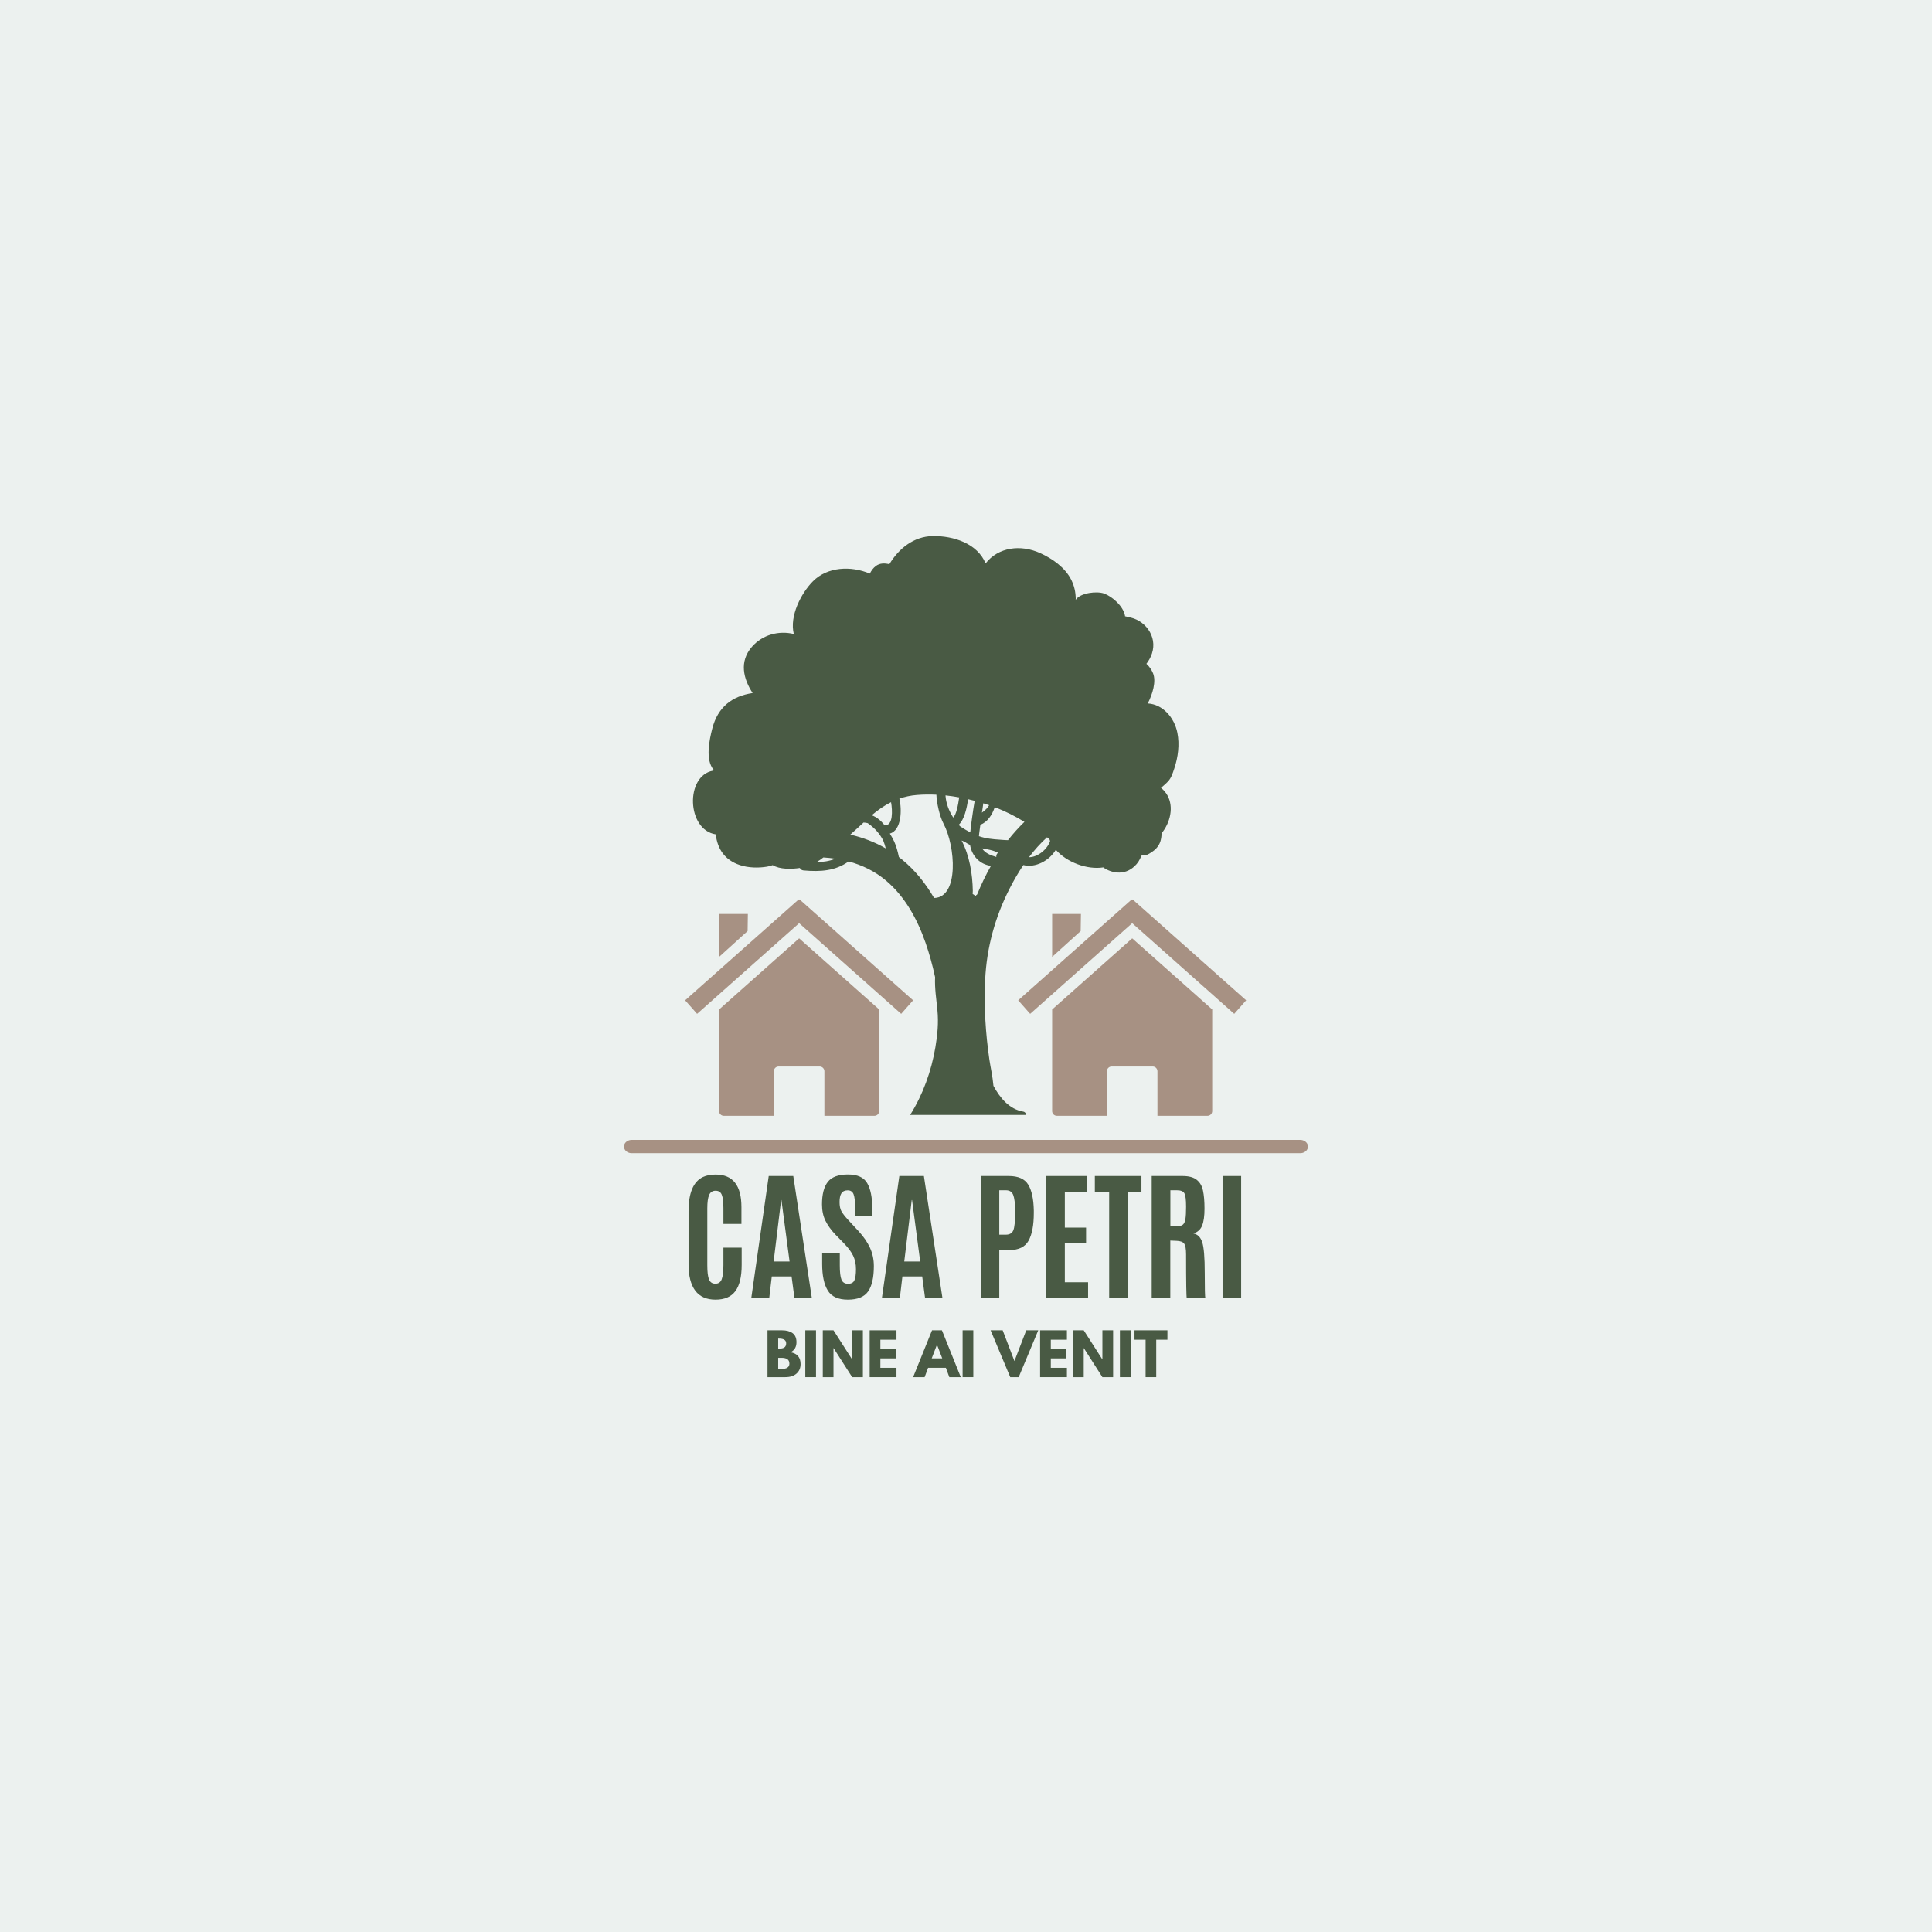
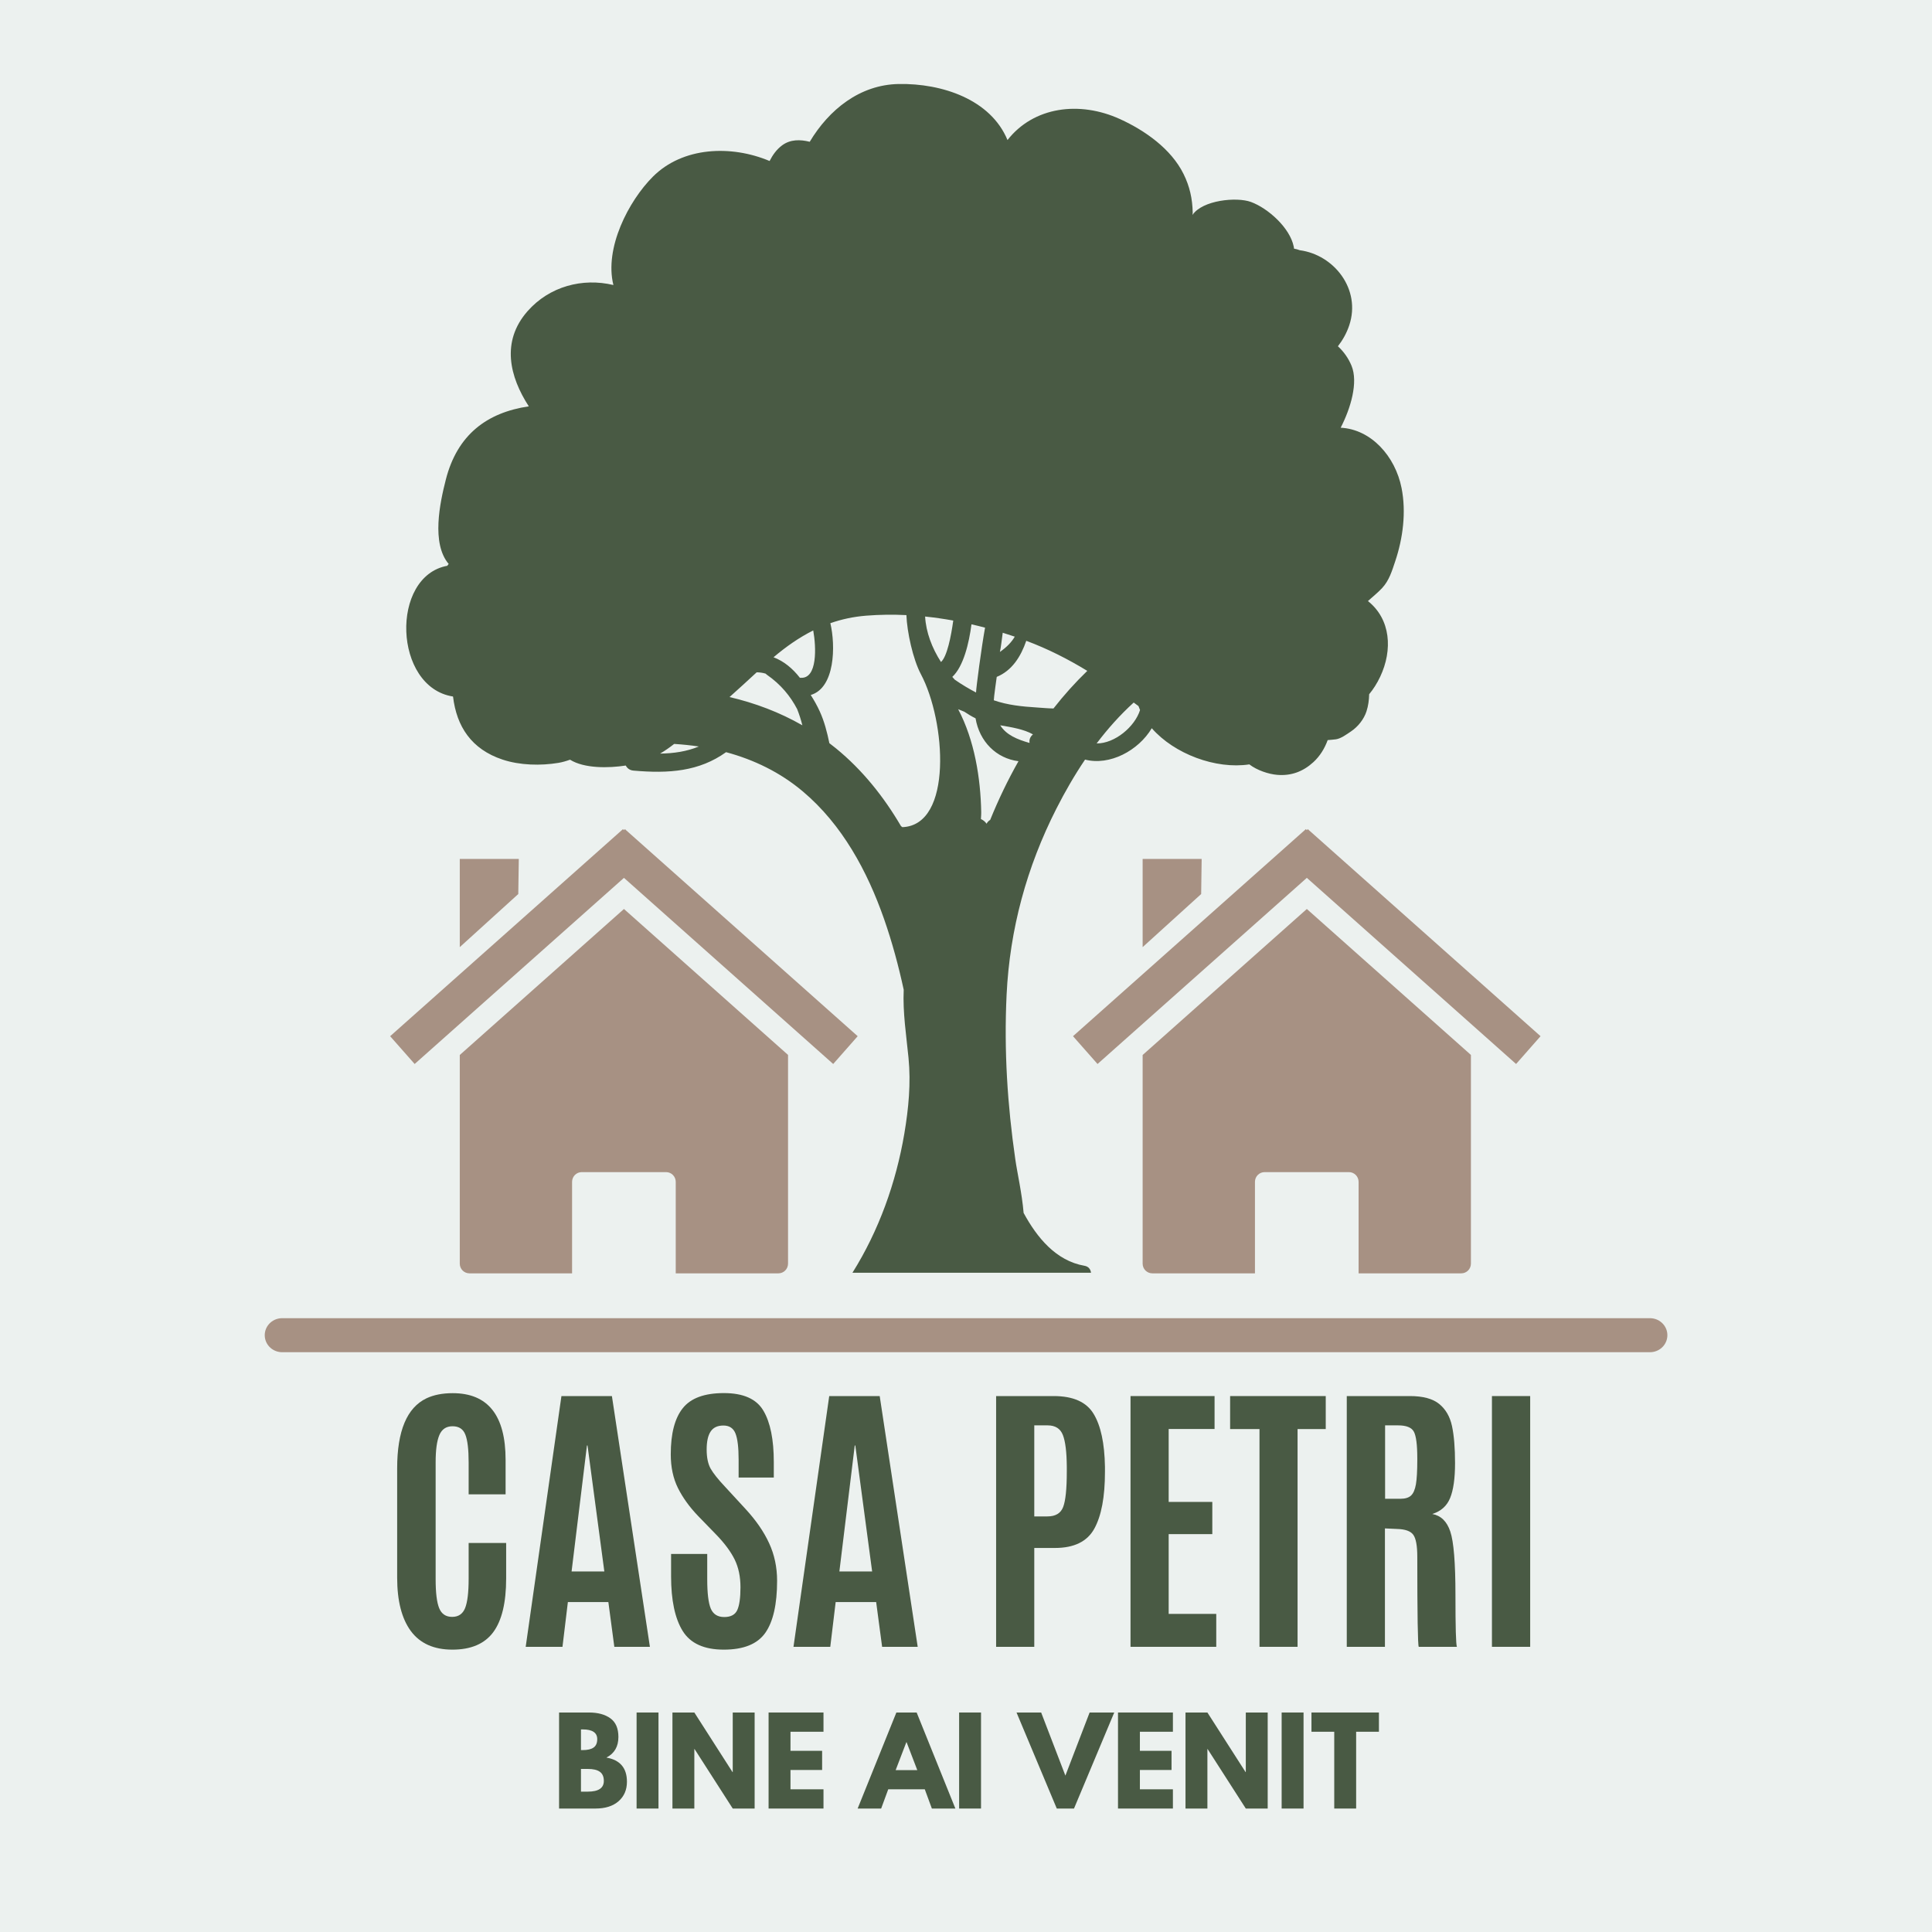
<svg xmlns="http://www.w3.org/2000/svg" xmlns:xlink="http://www.w3.org/1999/xlink" width="375pt" height="375pt" viewBox="0 0 375 375" version="1.2">
  <defs>
    <g>
      <symbol overflow="visible" id="glyph0-0">
-         <path style="stroke:none;" d="M 1.828 -0.922 L 7.344 -0.922 L 7.344 -17.5 L 1.828 -17.5 Z M 0.922 0 L 0.922 -18.406 L 8.25 -18.406 L 8.25 0 Z M 0.922 0 " />
+         <path style="stroke:none;" d="M 3.766 -1.875 L 15.047 -1.875 L 15.047 -35.875 L 3.766 -35.875 Z M 1.875 0 L 1.875 -37.75 L 16.922 -37.75 L 16.922 0 Z M 1.875 0 " />
      </symbol>
      <symbol overflow="visible" id="glyph0-1">
-         <path style="stroke:none;" d="M 11.797 -6.469 C 11.797 -4.176 11.383 -2.477 10.562 -1.375 C 9.75 -0.281 8.469 0.266 6.719 0.266 C 4.969 0.266 3.656 -0.316 2.781 -1.484 C 1.914 -2.66 1.484 -4.352 1.484 -6.562 L 1.484 -16.906 C 1.484 -20.438 2.41 -22.645 4.266 -23.531 C 4.941 -23.852 5.77 -24.016 6.75 -24.016 C 10.082 -24.016 11.75 -21.91 11.75 -17.703 L 11.75 -14.438 L 8.25 -14.438 L 8.25 -17.469 C 8.25 -18.688 8.145 -19.555 7.938 -20.078 C 7.738 -20.609 7.336 -20.875 6.734 -20.875 C 6.129 -20.875 5.707 -20.594 5.469 -20.031 C 5.238 -19.477 5.125 -18.629 5.125 -17.484 L 5.125 -6.391 C 5.125 -5.117 5.234 -4.207 5.453 -3.656 C 5.68 -3.102 6.094 -2.828 6.688 -2.828 C 7.281 -2.828 7.688 -3.102 7.906 -3.656 C 8.133 -4.219 8.25 -5.145 8.25 -6.438 L 8.25 -9.828 L 11.797 -9.828 Z M 11.797 -6.469 " />
+         <path style="stroke:none;" d="M 24.203 -13.281 C 24.203 -8.57 23.363 -5.086 21.688 -2.828 C 20.008 -0.578 17.367 0.547 13.766 0.547 C 10.172 0.547 7.484 -0.656 5.703 -3.062 C 3.93 -5.469 3.047 -8.926 3.047 -13.438 L 3.047 -34.656 C 3.047 -41.895 4.941 -46.422 8.734 -48.234 C 10.141 -48.898 11.836 -49.234 13.828 -49.234 C 20.672 -49.234 24.094 -44.914 24.094 -36.281 L 24.094 -29.594 L 16.922 -29.594 L 16.922 -35.812 C 16.922 -38.32 16.707 -40.113 16.281 -41.188 C 15.863 -42.27 15.035 -42.812 13.797 -42.812 C 12.566 -42.812 11.711 -42.238 11.234 -41.094 C 10.754 -39.957 10.516 -38.207 10.516 -35.844 L 10.516 -13.109 C 10.516 -10.492 10.742 -8.625 11.203 -7.5 C 11.66 -6.375 12.5 -5.812 13.719 -5.812 C 14.938 -5.812 15.773 -6.379 16.234 -7.516 C 16.691 -8.66 16.922 -10.551 16.922 -13.188 L 16.922 -20.156 L 24.203 -20.156 Z M 24.203 -13.281 " />
      </symbol>
      <symbol overflow="visible" id="glyph0-2">
-         <path style="stroke:none;" d="M 8.141 -7.141 L 6.562 -19.062 L 6.5 -19.062 L 5.047 -7.141 Z M 0.703 0 L 4.094 -23.734 L 8.859 -23.734 L 12.469 0 L 9.094 0 L 8.531 -4.234 L 4.688 -4.234 L 4.188 0 Z M 0.703 0 " />
+         <path style="stroke:none;" d="M 16.703 -14.625 L 13.438 -39.078 L 13.328 -39.078 L 10.344 -14.625 Z M 1.438 0 L 8.375 -48.672 L 18.172 -48.672 L 25.547 0 L 18.641 0 L 17.484 -8.688 L 9.625 -8.688 L 8.578 0 Z M 1.438 0 " />
      </symbol>
      <symbol overflow="visible" id="glyph0-3">
-         <path style="stroke:none;" d="M 1.312 -6.672 L 1.312 -8.797 L 4.734 -8.797 L 4.734 -6.406 C 4.734 -5.082 4.844 -4.148 5.062 -3.609 C 5.289 -3.078 5.711 -2.812 6.328 -2.812 C 6.953 -2.812 7.363 -3.031 7.562 -3.469 C 7.77 -3.914 7.875 -4.641 7.875 -5.641 C 7.875 -6.641 7.691 -7.508 7.328 -8.25 C 6.973 -8.988 6.406 -9.766 5.625 -10.578 L 3.875 -12.375 C 3.051 -13.238 2.41 -14.129 1.953 -15.047 C 1.504 -15.961 1.281 -17.02 1.281 -18.219 C 1.281 -20.176 1.656 -21.633 2.406 -22.594 C 3.164 -23.551 4.469 -24.031 6.312 -24.031 C 8.156 -24.031 9.398 -23.473 10.047 -22.359 C 10.703 -21.242 11.031 -19.625 11.031 -17.5 L 11.031 -16.031 L 7.703 -16.031 L 7.703 -17.719 C 7.703 -18.875 7.602 -19.703 7.406 -20.203 C 7.207 -20.703 6.828 -20.953 6.266 -20.953 C 5.703 -20.953 5.297 -20.758 5.047 -20.375 C 4.805 -20 4.688 -19.43 4.688 -18.672 C 4.688 -17.922 4.812 -17.32 5.062 -16.875 C 5.312 -16.426 5.766 -15.848 6.422 -15.141 L 8.375 -13.031 C 9.352 -11.969 10.094 -10.891 10.594 -9.797 C 11.094 -8.711 11.344 -7.531 11.344 -6.25 C 11.344 -4.02 10.969 -2.375 10.219 -1.312 C 9.477 -0.258 8.172 0.266 6.297 0.266 C 4.43 0.266 3.133 -0.32 2.406 -1.5 C 1.676 -2.688 1.312 -4.41 1.312 -6.672 Z M 1.312 -6.672 " />
+         <path style="stroke:none;" d="M 2.688 -13.688 L 2.688 -18.031 L 9.703 -18.031 L 9.703 -13.141 C 9.703 -10.43 9.93 -8.523 10.391 -7.422 C 10.859 -6.328 11.727 -5.781 13 -5.781 C 14.27 -5.781 15.113 -6.227 15.531 -7.125 C 15.945 -8.031 16.156 -9.504 16.156 -11.547 C 16.156 -13.598 15.785 -15.383 15.047 -16.906 C 14.305 -18.426 13.133 -20.02 11.531 -21.688 L 7.938 -25.391 C 6.258 -27.141 4.953 -28.953 4.016 -30.828 C 3.086 -32.711 2.625 -34.891 2.625 -37.359 C 2.625 -41.379 3.398 -44.363 4.953 -46.312 C 6.504 -48.27 9.164 -49.25 12.938 -49.25 C 16.719 -49.25 19.273 -48.109 20.609 -45.828 C 21.953 -43.555 22.625 -40.238 22.625 -35.875 L 22.625 -32.859 L 15.797 -32.859 L 15.797 -36.344 C 15.797 -38.695 15.594 -40.383 15.188 -41.406 C 14.781 -42.438 14 -42.953 12.844 -42.953 C 11.695 -42.953 10.867 -42.562 10.359 -41.781 C 9.848 -41.008 9.594 -39.848 9.594 -38.297 C 9.594 -36.754 9.848 -35.52 10.359 -34.594 C 10.879 -33.676 11.816 -32.5 13.172 -31.062 L 17.172 -26.719 C 19.18 -24.539 20.695 -22.336 21.719 -20.109 C 22.75 -17.879 23.266 -15.445 23.266 -12.812 C 23.266 -8.25 22.5 -4.879 20.969 -2.703 C 19.438 -0.535 16.754 0.547 12.922 0.547 C 9.098 0.547 6.438 -0.66 4.938 -3.078 C 3.438 -5.504 2.688 -9.039 2.688 -13.688 Z M 2.688 -13.688 " />
      </symbol>
      <symbol overflow="visible" id="glyph0-4">
        <path style="stroke:none;" d="" />
      </symbol>
      <symbol overflow="visible" id="glyph0-5">
-         <path style="stroke:none;" d="M 1.781 0 L 1.781 -23.734 L 7.234 -23.734 C 9.078 -23.734 10.336 -23.172 11.016 -22.047 C 11.691 -20.93 12.051 -19.266 12.094 -17.047 L 12.094 -16.547 C 12.094 -14.191 11.754 -12.406 11.078 -11.188 C 10.41 -9.969 9.164 -9.359 7.344 -9.359 L 5.391 -9.359 L 5.391 0 Z M 5.391 -12.344 L 6.641 -12.344 C 7.398 -12.344 7.895 -12.633 8.125 -13.219 C 8.352 -13.812 8.469 -14.938 8.469 -16.594 L 8.469 -17.047 C 8.457 -18.453 8.332 -19.457 8.094 -20.062 C 7.863 -20.664 7.383 -20.969 6.656 -20.969 L 5.391 -20.969 Z M 5.391 -12.344 " />
+         <path style="stroke:none;" d="M 3.656 0 L 3.656 -48.672 L 14.828 -48.672 C 18.609 -48.672 21.191 -47.52 22.578 -45.219 C 23.973 -42.926 24.707 -39.504 24.781 -34.953 L 24.781 -33.938 C 24.781 -29.102 24.094 -25.438 22.719 -22.938 C 21.344 -20.438 18.797 -19.188 15.078 -19.188 L 11.062 -19.188 L 11.062 0 Z M 11.062 -25.312 L 13.609 -25.312 C 15.172 -25.312 16.188 -25.91 16.656 -27.109 C 17.133 -28.316 17.375 -30.617 17.375 -34.016 L 17.375 -34.953 C 17.352 -37.828 17.098 -39.883 16.609 -41.125 C 16.117 -42.363 15.133 -42.984 13.656 -42.984 L 11.062 -42.984 Z M 11.062 -25.312 " />
      </symbol>
      <symbol overflow="visible" id="glyph0-6">
-         <path style="stroke:none;" d="M 1.781 0 L 1.781 -23.734 L 9.734 -23.734 L 9.734 -20.625 L 5.391 -20.625 L 5.391 -13.719 L 9.516 -13.719 L 9.516 -10.672 L 5.391 -10.672 L 5.391 -3.109 L 9.906 -3.109 L 9.906 0 Z M 1.781 0 " />
+         <path style="stroke:none;" d="M 3.656 0 L 3.656 -48.672 L 19.969 -48.672 L 19.969 -42.281 L 11.062 -42.281 L 11.062 -28.125 L 19.531 -28.125 L 19.531 -21.875 L 11.062 -21.875 L 11.062 -6.391 L 20.297 -6.391 L 20.297 0 Z M 3.656 0 " />
      </symbol>
      <symbol overflow="visible" id="glyph0-7">
-         <path style="stroke:none;" d="M 3 0 L 3 -20.609 L 0.219 -20.609 L 0.219 -23.734 L 9.266 -23.734 L 9.266 -20.609 L 6.594 -20.609 L 6.594 0 Z M 3 0 " />
+         <path style="stroke:none;" d="M 6.141 0 L 6.141 -42.266 L 0.438 -42.266 L 0.438 -48.672 L 19 -48.672 L 19 -42.266 L 13.531 -42.266 L 13.531 0 Z M 6.141 0 " />
      </symbol>
      <symbol overflow="visible" id="glyph0-8">
-         <path style="stroke:none;" d="M 6.562 -11.156 L 5.391 -11.203 L 5.391 0 L 1.781 0 L 1.781 -23.734 L 7.75 -23.734 C 9 -23.734 9.926 -23.484 10.531 -22.984 C 11.145 -22.492 11.547 -21.801 11.734 -20.906 C 11.93 -20.008 12.031 -18.836 12.031 -17.391 C 12.031 -15.953 11.875 -14.852 11.562 -14.094 C 11.258 -13.344 10.695 -12.836 9.875 -12.578 C 10.688 -12.43 11.254 -11.875 11.578 -10.906 C 11.91 -9.945 12.078 -7.945 12.078 -4.906 C 12.078 -1.863 12.117 -0.227 12.203 0 L 8.594 0 C 8.5 -0.176 8.453 -3.016 8.453 -8.516 C 8.453 -9.566 8.328 -10.266 8.078 -10.609 C 7.828 -10.953 7.32 -11.133 6.562 -11.156 Z M 5.406 -14.016 L 6.859 -14.016 C 7.316 -14.016 7.656 -14.117 7.875 -14.328 C 8.094 -14.535 8.242 -14.891 8.328 -15.391 C 8.41 -15.891 8.453 -16.66 8.453 -17.703 L 8.453 -17.844 C 8.453 -19.133 8.344 -19.977 8.125 -20.375 C 7.914 -20.77 7.422 -20.969 6.641 -20.969 L 5.406 -20.969 Z M 5.406 -14.016 " />
+         <path style="stroke:none;" d="M 13.438 -22.875 L 11.062 -22.984 L 11.062 0 L 3.656 0 L 3.656 -48.672 L 15.906 -48.672 C 18.445 -48.672 20.344 -48.16 21.594 -47.141 C 22.852 -46.117 23.68 -44.691 24.078 -42.859 C 24.473 -41.023 24.672 -38.625 24.672 -35.656 C 24.672 -32.695 24.352 -30.441 23.719 -28.891 C 23.094 -27.348 21.938 -26.312 20.25 -25.781 C 21.926 -25.477 23.094 -24.344 23.75 -22.375 C 24.414 -20.406 24.75 -16.297 24.75 -10.047 C 24.75 -3.805 24.844 -0.457 25.031 0 L 17.625 0 C 17.438 -0.363 17.344 -6.18 17.344 -17.453 C 17.344 -19.609 17.082 -21.039 16.562 -21.75 C 16.051 -22.457 15.008 -22.832 13.438 -22.875 Z M 11.094 -28.734 L 14.047 -28.734 C 14.984 -28.734 15.676 -28.941 16.125 -29.359 C 16.582 -29.785 16.898 -30.516 17.078 -31.547 C 17.254 -32.586 17.344 -34.164 17.344 -36.281 L 17.344 -36.594 C 17.344 -39.227 17.117 -40.953 16.672 -41.766 C 16.234 -42.578 15.211 -42.984 13.609 -42.984 L 11.094 -42.984 Z M 11.094 -28.734 " />
      </symbol>
      <symbol overflow="visible" id="glyph0-9">
-         <path style="stroke:none;" d="M 1.922 0 L 1.922 -23.734 L 5.531 -23.734 L 5.531 0 Z M 1.922 0 " />
+         <path style="stroke:none;" d="M 3.922 0 L 3.922 -48.672 L 11.344 -48.672 L 11.344 0 Z M 3.922 0 " />
      </symbol>
      <symbol overflow="visible" id="glyph1-0">
        <path style="stroke:none;" d="" />
      </symbol>
      <symbol overflow="visible" id="glyph1-1">
-         <path style="stroke:none;" d="M 0.656 -9.094 L 3.484 -9.094 C 4.336 -9.094 5.016 -8.91 5.516 -8.547 C 6.023 -8.18 6.281 -7.594 6.281 -6.781 C 6.281 -5.863 5.898 -5.211 5.141 -4.828 C 6.43 -4.598 7.078 -3.832 7.078 -2.531 C 7.078 -1.77 6.812 -1.156 6.281 -0.688 C 5.758 -0.227 5.035 0 4.109 0 L 0.656 0 Z M 2.734 -5.531 L 2.891 -5.531 C 3.359 -5.531 3.707 -5.609 3.938 -5.766 C 4.164 -5.93 4.281 -6.195 4.281 -6.562 C 4.281 -7.176 3.816 -7.484 2.891 -7.484 L 2.734 -7.484 Z M 2.734 -1.594 L 3.375 -1.594 C 4.395 -1.594 4.906 -1.93 4.906 -2.609 C 4.906 -3.016 4.773 -3.305 4.516 -3.484 C 4.266 -3.66 3.883 -3.75 3.375 -3.75 L 2.734 -3.75 Z M 2.734 -1.594 " />
+         <path style="stroke:none;" d="M 1.359 -18.641 L 7.141 -18.641 C 8.891 -18.641 10.281 -18.266 11.312 -17.516 C 12.352 -16.773 12.875 -15.566 12.875 -13.891 C 12.875 -12.023 12.098 -10.691 10.547 -9.891 C 13.203 -9.43 14.531 -7.867 14.531 -5.203 C 14.531 -3.629 13.988 -2.367 12.906 -1.422 C 11.82 -0.473 10.328 0 8.422 0 L 1.359 0 Z M 5.609 -11.344 L 5.938 -11.344 C 6.883 -11.344 7.594 -11.508 8.062 -11.844 C 8.531 -12.176 8.766 -12.719 8.766 -13.469 C 8.766 -14.727 7.82 -15.359 5.938 -15.359 L 5.609 -15.359 Z M 5.609 -3.281 L 6.938 -3.281 C 9.008 -3.281 10.047 -3.973 10.047 -5.359 C 10.047 -6.18 9.785 -6.773 9.266 -7.141 C 8.754 -7.504 7.977 -7.688 6.938 -7.688 L 5.609 -7.688 Z M 5.609 -3.281 " />
      </symbol>
      <symbol overflow="visible" id="glyph1-2">
-         <path style="stroke:none;" d="M 2.734 -9.094 L 2.734 0 L 0.656 0 L 0.656 -9.094 Z M 2.734 -9.094 " />
+         <path style="stroke:none;" d="M 5.609 -18.641 L 5.609 0 L 1.359 0 L 1.359 -18.641 Z M 5.609 -18.641 " />
      </symbol>
      <symbol overflow="visible" id="glyph1-3">
-         <path style="stroke:none;" d="M 2.734 -5.641 L 2.734 0 L 0.656 0 L 0.656 -9.094 L 2.734 -9.094 L 6.344 -3.453 L 6.359 -3.453 L 6.359 -9.094 L 8.438 -9.094 L 8.438 0 L 6.359 0 L 2.75 -5.641 Z M 2.734 -5.641 " />
+         <path style="stroke:none;" d="M 5.609 -11.562 L 5.609 0 L 1.359 0 L 1.359 -18.641 L 5.609 -18.641 L 13.016 -7.078 L 13.062 -7.078 L 13.062 -18.641 L 17.312 -18.641 L 17.312 0 L 13.062 0 L 5.641 -11.562 Z M 5.609 -11.562 " />
      </symbol>
      <symbol overflow="visible" id="glyph1-4">
-         <path style="stroke:none;" d="M 5.859 -9.094 L 5.859 -7.266 L 2.734 -7.266 L 2.734 -5.469 L 5.734 -5.469 L 5.734 -3.641 L 2.734 -3.641 L 2.734 -1.812 L 5.859 -1.812 L 5.859 0 L 0.656 0 L 0.656 -9.094 Z M 5.859 -9.094 " />
+         <path style="stroke:none;" d="M 12.016 -18.641 L 12.016 -14.906 L 5.609 -14.906 L 5.609 -11.203 L 11.75 -11.203 L 11.75 -7.484 L 5.609 -7.484 L 5.609 -3.734 L 12.016 -3.734 L 12.016 0 L 1.359 0 L 1.359 -18.641 Z M 12.016 -18.641 " />
      </symbol>
      <symbol overflow="visible" id="glyph1-5">
        <path style="stroke:none;" d="" />
      </symbol>
      <symbol overflow="visible" id="glyph1-6">
-         <path style="stroke:none;" d="M 5.281 -9.094 L 8.938 0 L 6.719 0 L 6.047 -1.812 L 2.594 -1.812 L 1.922 0 L -0.312 0 L 3.359 -9.094 Z M 5.344 -3.641 L 4.328 -6.281 L 4.312 -6.281 L 3.297 -3.641 Z M 5.344 -3.641 " />
+         <path style="stroke:none;" d="M 10.828 -18.641 L 18.344 0 L 13.781 0 L 12.406 -3.734 L 5.312 -3.734 L 3.938 0 L -0.625 0 L 6.891 -18.641 Z M 10.953 -7.453 L 8.875 -12.875 L 8.828 -12.875 L 6.75 -7.453 Z M 10.953 -7.453 " />
      </symbol>
      <symbol overflow="visible" id="glyph1-7">
-         <path style="stroke:none;" d="M 3.5 0 L -0.312 -9.094 L 2.031 -9.094 L 4.312 -3.125 L 6.609 -9.094 L 8.938 -9.094 L 5.141 0 Z M 3.5 0 " />
+         <path style="stroke:none;" d="M 7.188 0 L -0.625 -18.641 L 4.156 -18.641 L 8.859 -6.391 L 13.562 -18.641 L 18.344 -18.641 L 10.531 0 Z M 7.188 0 " />
      </symbol>
      <symbol overflow="visible" id="glyph1-8">
-         <path style="stroke:none;" d="M 0.094 -7.266 L 0.094 -9.094 L 6.484 -9.094 L 6.484 -7.266 L 4.312 -7.266 L 4.312 0 L 2.25 0 L 2.25 -7.266 Z M 0.094 -7.266 " />
+         <path style="stroke:none;" d="M 0.188 -14.906 L 0.188 -18.641 L 13.281 -18.641 L 13.281 -14.906 L 8.859 -14.906 L 8.859 0 L 4.609 0 L 4.609 -14.906 Z M 0.188 -14.906 " />
      </symbol>
    </g>
    <clipPath id="clip1">
-       <path d="M 134 104 L 228.984 104 L 228.984 216.445 L 134 216.445 Z M 134 104 " />
+       <path d="M 78 16.094 L 272.973 16.094 L 272.973 247.094 L 78 247.094 Z M 78 16.094 " />
    </clipPath>
    <clipPath id="clip2">
-       <path d="M 204 182 L 236 182 L 236 216.582 L 204 216.582 Z M 204 182 " />
+       <path d="M 221 176 L 286 176 L 286 247.172 L 221 247.172 Z M 221 176 " />
    </clipPath>
    <clipPath id="clip3">
-       <path d="M 197.629 174.582 L 241.879 174.582 L 241.879 197 L 197.629 197 Z M 197.629 174.582 " />
+       <path d="M 208.27 160.922 L 299.02 160.922 L 299.02 207 L 208.27 207 Z M 208.27 160.922 " />
    </clipPath>
    <clipPath id="clip4">
-       <path d="M 139 182 L 171 182 L 171 216.582 L 139 216.582 Z M 139 182 " />
+       <path d="M 89 176 L 153 176 L 153 247.172 L 89 247.172 Z M 89 176 " />
    </clipPath>
    <clipPath id="clip5">
-       <path d="M 132.984 174.582 L 177.234 174.582 L 177.234 197 L 132.984 197 Z M 132.984 174.582 " />
+       <path d="M 75.727 160.922 L 166.477 160.922 L 166.477 207 L 75.727 207 Z M 75.727 160.922 " />
    </clipPath>
  </defs>
  <g id="surface1">
    <rect x="0" y="0" width="375" height="375" style="fill:rgb(100%,100%,100%);fill-opacity:1;stroke:none;" />
    <rect x="0" y="0" width="375" height="375" style="fill:rgb(100%,100%,100%);fill-opacity:1;stroke:none;" />
    <rect x="0" y="0" width="375" height="375" style="fill:rgb(92.549%,94.51%,93.729%);fill-opacity:1;stroke:none;" />
    <g clip-path="url(#clip1)" clip-rule="nonzero">
-       <path style=" stroke:none;fill-rule:nonzero;fill:rgb(28.629%,35.289%,26.669%);fill-opacity:1;" d="M 199.727 166.383 C 200.777 164.988 201.945 163.684 203.227 162.52 C 203.379 162.629 203.527 162.738 203.676 162.852 C 203.723 162.977 203.77 163.102 203.824 163.227 C 203.344 164.785 201.453 166.398 199.727 166.383 Z M 195.648 163.078 C 195.117 163.07 194.586 163.02 194.09 162.984 C 192.656 162.895 191.336 162.762 190.012 162.305 C 190 162.102 190.289 160.094 190.289 160.094 C 191.723 159.508 192.562 158.184 193.078 156.684 C 195.129 157.449 197.027 158.418 198.844 159.523 C 197.707 160.625 196.637 161.812 195.648 163.078 Z M 193.379 166.195 C 193.379 166.234 193.383 166.273 193.387 166.309 L 193.371 166.332 C 192.234 166.004 191.207 165.602 190.617 164.668 C 191.648 164.844 192.867 165.039 193.707 165.527 C 193.508 165.688 193.379 165.926 193.379 166.195 Z M 189.668 173.609 C 189.531 173.691 189.414 173.809 189.328 173.973 C 189.199 173.785 189.023 173.633 188.793 173.531 C 188.816 173.238 188.824 173.008 188.82 172.879 C 188.762 169.676 188.195 166.094 186.645 163.148 C 186.836 163.234 187.031 163.312 187.227 163.387 C 187.566 163.617 187.922 163.832 188.285 164.008 C 188.652 166.195 190.238 167.801 192.344 168.062 C 191.328 169.852 190.438 171.711 189.668 173.609 Z M 186.09 160.094 C 187.148 159.113 187.672 156.898 187.902 155.125 C 188.328 155.223 188.758 155.328 189.184 155.438 C 188.848 157.293 188.344 161.109 188.332 161.566 C 187.715 161.246 187.012 160.836 186.328 160.359 C 186.246 160.273 186.168 160.184 186.09 160.094 Z M 183.52 154.387 C 184.41 154.48 185.301 154.609 186.18 154.77 C 185.98 156.242 185.594 158.188 185.02 158.684 C 184.172 157.367 183.605 155.875 183.52 154.387 Z M 181.371 174.297 C 181.332 174.262 181.297 174.23 181.25 174.203 C 179.621 171.43 177.605 168.895 175.098 166.848 C 174.895 166.676 174.684 166.52 174.477 166.359 C 174.262 165.328 174.004 164.305 173.57 163.352 C 173.316 162.805 173.027 162.293 172.719 161.805 C 175.023 161.125 175.074 157.133 174.57 155.016 C 175.625 154.648 176.746 154.402 177.957 154.305 C 179.223 154.203 180.488 154.191 181.754 154.25 C 181.809 155.816 182.371 158.422 183.121 159.836 C 185.484 164.281 186.156 174.113 181.371 174.297 Z M 171.75 160.18 L 171.691 160.18 C 171.012 159.301 170.18 158.605 169.203 158.238 C 170.398 157.227 171.629 156.363 172.953 155.703 C 173.238 157.262 173.371 160.305 171.75 160.18 Z M 165.047 162 C 165.91 161.234 166.758 160.445 167.613 159.66 L 167.629 159.66 C 167.918 159.664 168.188 159.707 168.449 159.781 C 168.484 159.82 168.523 159.855 168.57 159.887 C 169.914 160.824 170.797 161.922 171.43 163.133 C 171.633 163.637 171.797 164.156 171.926 164.672 C 169.773 163.434 167.453 162.562 165.047 162 Z M 158.484 167.344 C 158.949 167.074 159.391 166.766 159.816 166.43 C 160.598 166.48 161.375 166.559 162.148 166.672 C 161.004 167.145 159.793 167.324 158.484 167.344 Z M 191.992 156.289 C 191.688 156.812 191.25 157.266 190.586 157.734 C 190.688 157.285 190.766 156.551 190.855 155.922 C 191.234 156.039 191.617 156.16 191.992 156.289 Z M 226.691 151.699 C 227.367 150.977 227.625 150.074 227.934 149.156 C 228.664 146.977 228.98 144.508 228.531 142.242 C 227.938 139.238 225.656 136.688 222.777 136.539 C 223.723 134.711 224.453 132.266 223.805 130.684 C 223.516 129.977 223.066 129.344 222.52 128.844 C 222.973 128.254 223.344 127.602 223.59 126.855 C 224.723 123.445 222.145 120.191 218.914 119.766 C 218.738 119.695 218.559 119.648 218.375 119.617 C 218.363 119.551 218.359 119.488 218.344 119.422 C 217.988 117.648 215.93 115.801 214.305 115.203 C 212.957 114.707 209.719 115.023 208.777 116.434 C 208.793 116.355 208.801 116.277 208.801 116.207 C 208.777 114.898 208.52 113.734 207.938 112.555 C 206.762 110.176 204.289 108.445 201.945 107.375 C 198.094 105.613 193.766 106.203 191.305 109.352 C 189.723 105.516 185.129 103.977 181.023 104.051 C 177.352 104.117 174.438 106.477 172.621 109.512 C 171.727 109.289 170.789 109.27 170.004 109.855 C 169.484 110.242 169.121 110.762 168.832 111.332 C 165.184 109.793 160.625 109.988 157.805 112.812 C 155.508 115.113 153.207 119.562 154.078 123.055 C 151.164 122.355 148.027 123.176 145.957 125.535 C 143.449 128.398 144.273 131.734 146.086 134.52 C 142.117 135.109 139.328 137.211 138.246 141.438 C 137.684 143.637 136.863 147.477 138.516 149.418 C 138.473 149.461 138.438 149.512 138.398 149.57 L 138.391 149.59 C 132.977 150.578 133.289 161.062 138.91 161.945 L 138.926 161.965 C 139.262 164.77 140.652 166.934 143.613 167.914 C 145.242 168.453 147.207 168.5 148.887 168.219 C 149.262 168.156 149.625 168.047 149.98 167.922 C 151.332 168.766 153.633 168.719 155.246 168.473 C 155.371 168.723 155.609 168.918 155.957 168.949 C 159.324 169.25 162.176 169.031 164.719 167.207 C 167.348 167.918 169.828 169.109 171.98 170.926 C 175.688 174.055 178.059 178.445 179.641 182.969 C 180.406 185.164 181.012 187.398 181.5 189.664 C 181.402 191.816 181.742 193.949 181.953 196.094 C 182.191 198.504 181.961 200.887 181.559 203.266 C 180.777 207.895 179.152 212.434 176.656 216.414 L 199.191 216.414 C 199.156 216.102 198.969 215.824 198.582 215.758 C 195.887 215.289 194.09 213.09 192.828 210.758 C 192.668 208.891 192.23 207.008 192.039 205.676 C 191.301 200.562 190.965 195.453 191.219 190.145 C 191.516 183.941 193.125 178.055 195.934 172.531 C 196.73 170.961 197.625 169.398 198.633 167.91 C 200.957 168.508 203.668 167.066 204.934 164.945 C 207.059 167.375 210.98 168.848 214.152 168.363 C 214.887 168.93 215.984 169.289 216.781 169.352 C 218.102 169.465 219.234 169.039 220.203 168.148 C 220.824 167.578 221.266 166.859 221.551 166.07 C 221.816 166.043 222.082 166.027 222.324 165.992 C 222.805 165.93 223.355 165.516 223.75 165.25 C 224.406 164.812 224.973 164.105 225.219 163.352 C 225.391 162.816 225.457 162.273 225.469 161.73 C 225.863 161.258 226.215 160.707 226.512 160.082 C 227.711 157.539 227.508 154.641 225.355 152.926 C 225.801 152.52 226.277 152.145 226.691 151.699 " />
+       <path style=" stroke:none;fill-rule:nonzero;fill:rgb(28.629%,35.289%,26.669%);fill-opacity:1;" d="M 212.855 144.301 C 215.02 141.438 217.418 138.758 220.051 136.363 C 220.363 136.594 220.668 136.816 220.977 137.047 C 221.066 137.309 221.168 137.562 221.281 137.816 C 220.293 141.02 216.41 144.328 212.855 144.301 Z M 204.477 137.516 C 203.391 137.496 202.293 137.391 201.277 137.324 C 198.336 137.137 195.617 136.863 192.898 135.926 C 192.879 135.508 193.465 131.383 193.465 131.383 C 196.414 130.18 198.141 127.457 199.199 124.379 C 203.414 125.953 207.312 127.941 211.043 130.215 C 208.707 132.473 206.512 134.914 204.477 137.516 Z M 199.812 143.918 C 199.812 143.996 199.824 144.074 199.836 144.145 L 199.805 144.199 C 197.465 143.523 195.355 142.691 194.141 140.781 C 196.262 141.137 198.762 141.543 200.496 142.543 C 200.086 142.867 199.812 143.359 199.812 143.918 Z M 192.195 159.141 C 191.914 159.309 191.668 159.551 191.492 159.883 C 191.23 159.5 190.867 159.188 190.395 158.977 C 190.441 158.383 190.457 157.906 190.453 157.637 C 190.332 151.062 189.168 143.703 185.98 137.66 C 186.371 137.832 186.77 137.992 187.176 138.145 C 187.875 138.621 188.605 139.059 189.355 139.426 C 190.105 143.918 193.367 147.207 197.688 147.75 C 195.605 151.418 193.777 155.238 192.195 159.141 Z M 184.84 131.387 C 187.012 129.371 188.09 124.82 188.562 121.18 C 189.441 121.383 190.324 121.594 191.199 121.828 C 190.504 125.629 189.469 133.473 189.449 134.414 C 188.18 133.754 186.738 132.91 185.328 131.93 C 185.16 131.754 185 131.57 184.84 131.387 Z M 179.562 119.668 C 181.387 119.859 183.215 120.121 185.027 120.449 C 184.613 123.48 183.82 127.473 182.645 128.492 C 180.898 125.781 179.738 122.719 179.562 119.668 Z M 175.148 160.551 C 175.066 160.48 174.988 160.41 174.891 160.363 C 171.547 154.66 167.41 149.457 162.254 145.25 C 161.836 144.906 161.406 144.578 160.98 144.25 C 160.539 142.129 160.008 140.035 159.113 138.078 C 158.598 136.949 158.004 135.902 157.363 134.898 C 162.102 133.5 162.203 125.309 161.172 120.961 C 163.344 120.199 165.645 119.699 168.133 119.5 C 170.727 119.293 173.332 119.262 175.934 119.391 C 176.043 122.602 177.199 127.953 178.742 130.852 C 183.594 139.984 184.977 160.176 175.148 160.551 Z M 155.375 131.559 L 155.258 131.559 C 153.859 129.758 152.152 128.332 150.141 127.574 C 152.598 125.496 155.129 123.727 157.848 122.367 C 158.43 125.566 158.703 131.816 155.375 131.559 Z M 141.602 135.297 C 143.375 133.73 145.121 132.102 146.871 130.496 L 146.91 130.496 C 147.5 130.504 148.055 130.59 148.59 130.746 C 148.664 130.82 148.746 130.895 148.844 130.961 C 151.605 132.883 153.418 135.141 154.723 137.625 C 155.133 138.66 155.477 139.727 155.738 140.781 C 151.312 138.246 146.551 136.453 141.602 135.297 Z M 128.121 146.273 C 129.07 145.719 129.984 145.086 130.855 144.395 C 132.465 144.496 134.062 144.66 135.645 144.895 C 133.293 145.863 130.809 146.234 128.121 146.273 Z M 196.965 123.574 C 196.344 124.645 195.441 125.578 194.082 126.543 C 194.289 125.617 194.445 124.109 194.629 122.816 C 195.41 123.059 196.191 123.309 196.965 123.574 Z M 268.262 114.148 C 269.648 112.664 270.184 110.812 270.816 108.93 C 272.32 104.449 272.965 99.383 272.043 94.727 C 270.824 88.559 266.133 83.32 260.223 83.02 C 262.16 79.262 263.664 74.238 262.332 70.992 C 261.734 69.539 260.816 68.242 259.688 67.211 C 260.621 66.004 261.383 64.66 261.891 63.133 C 264.223 56.125 258.922 49.449 252.285 48.57 C 251.926 48.43 251.559 48.328 251.176 48.266 C 251.156 48.133 251.141 48 251.113 47.867 C 250.379 44.227 246.152 40.434 242.816 39.203 C 240.043 38.18 233.391 38.832 231.453 41.73 C 231.484 41.566 231.504 41.406 231.504 41.266 C 231.453 38.578 230.922 36.184 229.727 33.77 C 227.312 28.883 222.23 25.324 217.414 23.125 C 209.508 19.512 200.609 20.719 195.555 27.184 C 192.301 19.309 182.863 16.152 174.43 16.305 C 166.883 16.441 160.902 21.285 157.168 27.52 C 155.328 27.059 153.402 27.02 151.785 28.227 C 150.723 29.02 149.973 30.086 149.379 31.25 C 141.887 28.098 132.523 28.496 126.723 34.293 C 122.004 39.016 117.273 48.152 119.062 55.324 C 113.082 53.887 106.637 55.574 102.383 60.418 C 97.223 66.301 98.922 73.148 102.641 78.871 C 94.488 80.078 88.758 84.398 86.539 93.074 C 85.383 97.59 83.695 105.473 87.09 109.465 C 87.004 109.551 86.926 109.656 86.852 109.773 L 86.828 109.816 C 75.707 111.844 76.352 133.371 87.902 135.188 L 87.938 135.23 C 88.625 140.992 91.484 145.426 97.559 147.441 C 100.91 148.551 104.945 148.648 108.398 148.07 C 109.168 147.941 109.914 147.719 110.645 147.457 C 113.426 149.191 118.152 149.098 121.461 148.59 C 121.727 149.102 122.211 149.504 122.93 149.57 C 129.844 150.184 135.707 149.734 140.93 145.996 C 146.332 147.453 151.426 149.902 155.848 153.633 C 163.465 160.059 168.336 169.066 171.59 178.359 C 173.164 182.863 174.402 187.453 175.41 192.109 C 175.211 196.531 175.906 200.91 176.34 205.312 C 176.828 210.258 176.352 215.152 175.531 220.035 C 173.922 229.543 170.586 238.863 165.461 247.039 L 211.762 247.039 C 211.691 246.395 211.301 245.824 210.504 245.688 C 204.969 244.73 201.277 240.211 198.684 235.426 C 198.359 231.59 197.457 227.723 197.066 224.992 C 195.551 214.484 194.859 203.996 195.379 193.094 C 195.992 180.355 199.293 168.27 205.062 156.926 C 206.703 153.699 208.543 150.496 210.609 147.438 C 215.387 148.664 220.957 145.707 223.559 141.348 C 227.926 146.34 235.984 149.363 242.496 148.367 C 244.008 149.531 246.262 150.266 247.906 150.398 C 250.617 150.629 252.938 149.758 254.934 147.926 C 256.207 146.754 257.113 145.277 257.703 143.652 C 258.25 143.602 258.793 143.57 259.289 143.5 C 260.277 143.367 261.406 142.516 262.219 141.973 C 263.566 141.074 264.734 139.621 265.234 138.07 C 265.59 136.973 265.727 135.859 265.754 134.75 C 266.562 133.773 267.281 132.648 267.891 131.359 C 270.355 126.137 269.941 120.188 265.516 116.664 C 266.438 115.832 267.41 115.059 268.262 114.148 " />
    </g>
    <g clip-path="url(#clip2)" clip-rule="nonzero">
-       <path style=" stroke:none;fill-rule:nonzero;fill:rgb(65.489%,56.859%,51.369%);fill-opacity:1;" d="M 235.289 195.93 Z M 235.289 195.93 L 219.762 182.133 L 204.219 195.938 L 204.219 215.66 C 204.219 216.168 204.629 216.578 205.137 216.578 L 214.852 216.578 L 214.852 207.93 C 214.852 207.422 215.258 207.008 215.766 207.008 L 223.746 207.008 C 224.254 207.008 224.66 207.422 224.66 207.93 L 224.66 216.578 L 234.375 216.578 C 234.883 216.578 235.289 216.168 235.289 215.66 Z M 204.219 195.938 Z M 204.219 195.938 " />
+       <path style=" stroke:none;fill-rule:nonzero;fill:rgb(65.489%,56.859%,51.369%);fill-opacity:1;" d="M 285.504 204.762 Z M 285.504 204.762 L 253.656 176.434 L 221.785 204.773 L 221.785 245.273 C 221.785 246.316 222.629 247.156 223.668 247.156 L 243.586 247.156 L 243.586 229.398 C 243.586 228.355 244.422 227.508 245.461 227.508 L 261.828 227.508 C 262.867 227.508 263.703 228.355 263.703 229.398 L 263.703 247.156 L 283.625 247.156 C 284.668 247.156 285.504 246.316 285.504 245.273 Z M 221.785 204.773 Z M 221.785 204.773 " />
    </g>
    <g clip-path="url(#clip3)" clip-rule="nonzero">
-       <path style=" stroke:none;fill-rule:nonzero;fill:rgb(65.489%,56.859%,51.369%);fill-opacity:1;" d="M 219.668 174.582 L 197.629 194.156 L 199.953 196.785 L 219.758 179.191 L 239.562 196.785 L 241.879 194.156 L 219.844 174.582 L 219.762 174.68 Z M 219.668 174.582 " />
+       <path style=" stroke:none;fill-rule:nonzero;fill:rgb(65.489%,56.859%,51.369%);fill-opacity:1;" d="M 253.469 160.93 L 208.27 201.125 L 213.031 206.52 L 253.656 170.391 L 294.27 206.52 L 299.02 201.125 L 253.832 160.93 L 253.656 161.133 Z M 253.469 160.93 " />
    </g>
-     <path style=" stroke:none;fill-rule:nonzero;fill:rgb(65.489%,56.859%,51.369%);fill-opacity:1;" d="M 204.219 177.398 L 209.809 177.398 L 209.758 180.719 L 204.219 185.738 Z M 204.219 177.398 " />
+     <path style=" stroke:none;fill-rule:nonzero;fill:rgb(65.489%,56.859%,51.369%);fill-opacity:1;" d="M 221.785 166.715 L 233.242 166.715 L 233.145 173.531 L 221.785 183.836 Z M 221.785 166.715 " />
    <g clip-path="url(#clip4)" clip-rule="nonzero">
-       <path style=" stroke:none;fill-rule:nonzero;fill:rgb(65.489%,56.859%,51.369%);fill-opacity:1;" d="M 170.645 195.93 Z M 170.645 195.93 L 155.113 182.133 L 139.574 195.938 L 139.574 215.66 C 139.574 216.168 139.984 216.578 140.492 216.578 L 150.203 216.578 L 150.203 207.93 C 150.203 207.422 150.613 207.008 151.121 207.008 L 159.098 207.008 C 159.605 207.008 160.016 207.422 160.016 207.93 L 160.016 216.578 L 169.727 216.578 C 170.234 216.578 170.645 216.168 170.645 215.66 Z M 139.574 195.938 Z M 139.574 195.938 " />
+       <path style=" stroke:none;fill-rule:nonzero;fill:rgb(65.489%,56.859%,51.369%);fill-opacity:1;" d="M 152.961 204.762 Z M 152.961 204.762 L 121.109 176.434 L 89.242 204.773 L 89.242 245.273 C 89.242 246.316 90.082 247.156 91.125 247.156 L 111.039 247.156 L 111.039 229.398 C 111.039 228.355 111.875 227.508 112.918 227.508 L 129.281 227.508 C 130.324 227.508 131.16 228.355 131.16 229.398 L 131.16 247.156 L 151.082 247.156 C 152.121 247.156 152.957 246.316 152.957 245.273 L 152.957 204.762 Z M 89.242 204.773 Z M 89.242 204.773 " />
    </g>
    <g clip-path="url(#clip5)" clip-rule="nonzero">
-       <path style=" stroke:none;fill-rule:nonzero;fill:rgb(65.489%,56.859%,51.369%);fill-opacity:1;" d="M 155.023 174.582 L 132.984 194.156 L 135.305 196.785 L 155.113 179.191 L 174.918 196.785 L 177.234 194.156 L 155.199 174.582 L 155.113 174.68 Z M 155.023 174.582 " />
+       <path style=" stroke:none;fill-rule:nonzero;fill:rgb(65.489%,56.859%,51.369%);fill-opacity:1;" d="M 120.922 160.93 L 75.727 201.125 L 80.484 206.52 L 121.109 170.391 L 161.723 206.52 L 166.477 201.125 L 121.285 160.93 L 121.109 161.133 L 120.926 160.93 Z M 120.922 160.93 " />
    </g>
-     <path style=" stroke:none;fill-rule:nonzero;fill:rgb(65.489%,56.859%,51.369%);fill-opacity:1;" d="M 139.574 177.398 L 145.16 177.398 L 145.113 180.719 L 139.574 185.738 Z M 139.574 177.398 " />
-     <path style="fill:none;stroke-width:1;stroke-linecap:round;stroke-linejoin:miter;stroke:rgb(65.489%,56.859%,51.369%);stroke-opacity:1;stroke-miterlimit:4;" d="M 0.5 0 L 43.758 0 " transform="matrix(2.999735,0,0,2.58296,121.1134,222.5421)" />
+     <path style=" stroke:none;fill-rule:nonzero;fill:rgb(65.489%,56.859%,51.369%);fill-opacity:1;" d="M 89.242 166.715 L 100.699 166.715 L 100.598 173.531 L 89.242 183.836 Z M 89.242 166.715 " />
+     <path style="fill:none;stroke-width:1;stroke-linecap:round;stroke-linejoin:miter;stroke:rgb(65.489%,56.859%,51.369%);stroke-opacity:1;stroke-miterlimit:4;" d="M 0.5 0 L 39.83 0 " transform="matrix(6.75058,0,0,6.60262,51.38543,259.16)" />
    <g style="fill:rgb(28.629%,35.289%,26.669%);fill-opacity:1;">
-       <use xlink:href="#glyph0-1" x="132.164" y="251.996" />
+       <use xlink:href="#glyph0-1" x="74.042" y="319.647" />
    </g>
    <g style="fill:rgb(28.629%,35.289%,26.669%);fill-opacity:1;">
-       <use xlink:href="#glyph0-2" x="145.116" y="251.996" />
+       <use xlink:href="#glyph0-2" x="100.599" y="319.647" />
    </g>
    <g style="fill:rgb(28.629%,35.289%,26.669%);fill-opacity:1;">
-       <use xlink:href="#glyph0-3" x="158.27" y="251.996" />
+       <use xlink:href="#glyph0-3" x="127.569" y="319.647" />
    </g>
    <g style="fill:rgb(28.629%,35.289%,26.669%);fill-opacity:1;">
-       <use xlink:href="#glyph0-2" x="170.468" y="251.996" />
+       <use xlink:href="#glyph0-2" x="152.578" y="319.647" />
    </g>
    <g style="fill:rgb(28.629%,35.289%,26.669%);fill-opacity:1;">
-       <use xlink:href="#glyph0-4" x="183.622" y="251.996" />
+       <use xlink:href="#glyph0-4" x="179.549" y="319.647" />
    </g>
    <g style="fill:rgb(28.629%,35.289%,26.669%);fill-opacity:1;">
-       <use xlink:href="#glyph0-5" x="188.568" y="251.996" />
+       <use xlink:href="#glyph0-5" x="189.69" y="319.647" />
    </g>
    <g style="fill:rgb(28.629%,35.289%,26.669%);fill-opacity:1;">
-       <use xlink:href="#glyph0-6" x="201.291" y="251.996" />
+       <use xlink:href="#glyph0-6" x="215.777" y="319.647" />
    </g>
    <g style="fill:rgb(28.629%,35.289%,26.669%);fill-opacity:1;">
-       <use xlink:href="#glyph0-7" x="212.289" y="251.996" />
+       <use xlink:href="#glyph0-7" x="238.326" y="319.647" />
    </g>
    <g style="fill:rgb(28.629%,35.289%,26.669%);fill-opacity:1;">
-       <use xlink:href="#glyph0-8" x="221.764" y="251.996" />
+       <use xlink:href="#glyph0-8" x="257.752" y="319.647" />
    </g>
    <g style="fill:rgb(28.629%,35.289%,26.669%);fill-opacity:1;">
-       <use xlink:href="#glyph0-9" x="235.376" y="251.996" />
+       <use xlink:href="#glyph0-9" x="285.663" y="319.647" />
    </g>
    <g style="fill:rgb(28.629%,35.289%,26.669%);fill-opacity:1;">
-       <use xlink:href="#glyph1-1" x="148.315" y="267.306" />
+       <use xlink:href="#glyph1-1" x="107.157" y="351.037" />
    </g>
    <g style="fill:rgb(28.629%,35.289%,26.669%);fill-opacity:1;">
-       <use xlink:href="#glyph1-2" x="155.653" y="267.306" />
+       <use xlink:href="#glyph1-2" x="122.203" y="351.037" />
    </g>
    <g style="fill:rgb(28.629%,35.289%,26.669%);fill-opacity:1;">
-       <use xlink:href="#glyph1-3" x="159.047" y="267.306" />
+       <use xlink:href="#glyph1-3" x="129.162" y="351.037" />
    </g>
    <g style="fill:rgb(28.629%,35.289%,26.669%);fill-opacity:1;">
-       <use xlink:href="#glyph1-4" x="168.148" y="267.306" />
+       <use xlink:href="#glyph1-4" x="147.823" y="351.037" />
    </g>
    <g style="fill:rgb(28.629%,35.289%,26.669%);fill-opacity:1;">
-       <use xlink:href="#glyph1-5" x="174.539" y="267.306" />
+       <use xlink:href="#glyph1-5" x="160.926" y="351.037" />
    </g>
    <g style="fill:rgb(28.629%,35.289%,26.669%);fill-opacity:1;">
-       <use xlink:href="#glyph1-6" x="177.547" y="267.306" />
+       <use xlink:href="#glyph1-6" x="167.094" y="351.037" />
    </g>
    <g style="fill:rgb(28.629%,35.289%,26.669%);fill-opacity:1;">
-       <use xlink:href="#glyph1-2" x="186.186" y="267.306" />
+       <use xlink:href="#glyph1-2" x="184.806" y="351.037" />
    </g>
    <g style="fill:rgb(28.629%,35.289%,26.669%);fill-opacity:1;">
-       <use xlink:href="#glyph1-5" x="189.58" y="267.306" />
+       <use xlink:href="#glyph1-5" x="191.764" y="351.037" />
    </g>
    <g style="fill:rgb(28.629%,35.289%,26.669%);fill-opacity:1;">
-       <use xlink:href="#glyph1-7" x="192.588" y="267.306" />
+       <use xlink:href="#glyph1-7" x="197.932" y="351.037" />
    </g>
    <g style="fill:rgb(28.629%,35.289%,26.669%);fill-opacity:1;">
-       <use xlink:href="#glyph1-4" x="201.227" y="267.306" />
+       <use xlink:href="#glyph1-4" x="215.644" y="351.037" />
    </g>
    <g style="fill:rgb(28.629%,35.289%,26.669%);fill-opacity:1;">
-       <use xlink:href="#glyph1-3" x="207.617" y="267.306" />
+       <use xlink:href="#glyph1-3" x="228.747" y="351.037" />
    </g>
    <g style="fill:rgb(28.629%,35.289%,26.669%);fill-opacity:1;">
-       <use xlink:href="#glyph1-2" x="216.719" y="267.306" />
+       <use xlink:href="#glyph1-2" x="247.408" y="351.037" />
    </g>
    <g style="fill:rgb(28.629%,35.289%,26.669%);fill-opacity:1;">
-       <use xlink:href="#glyph1-8" x="220.113" y="267.306" />
+       <use xlink:href="#glyph1-8" x="254.367" y="351.037" />
    </g>
  </g>
</svg>
